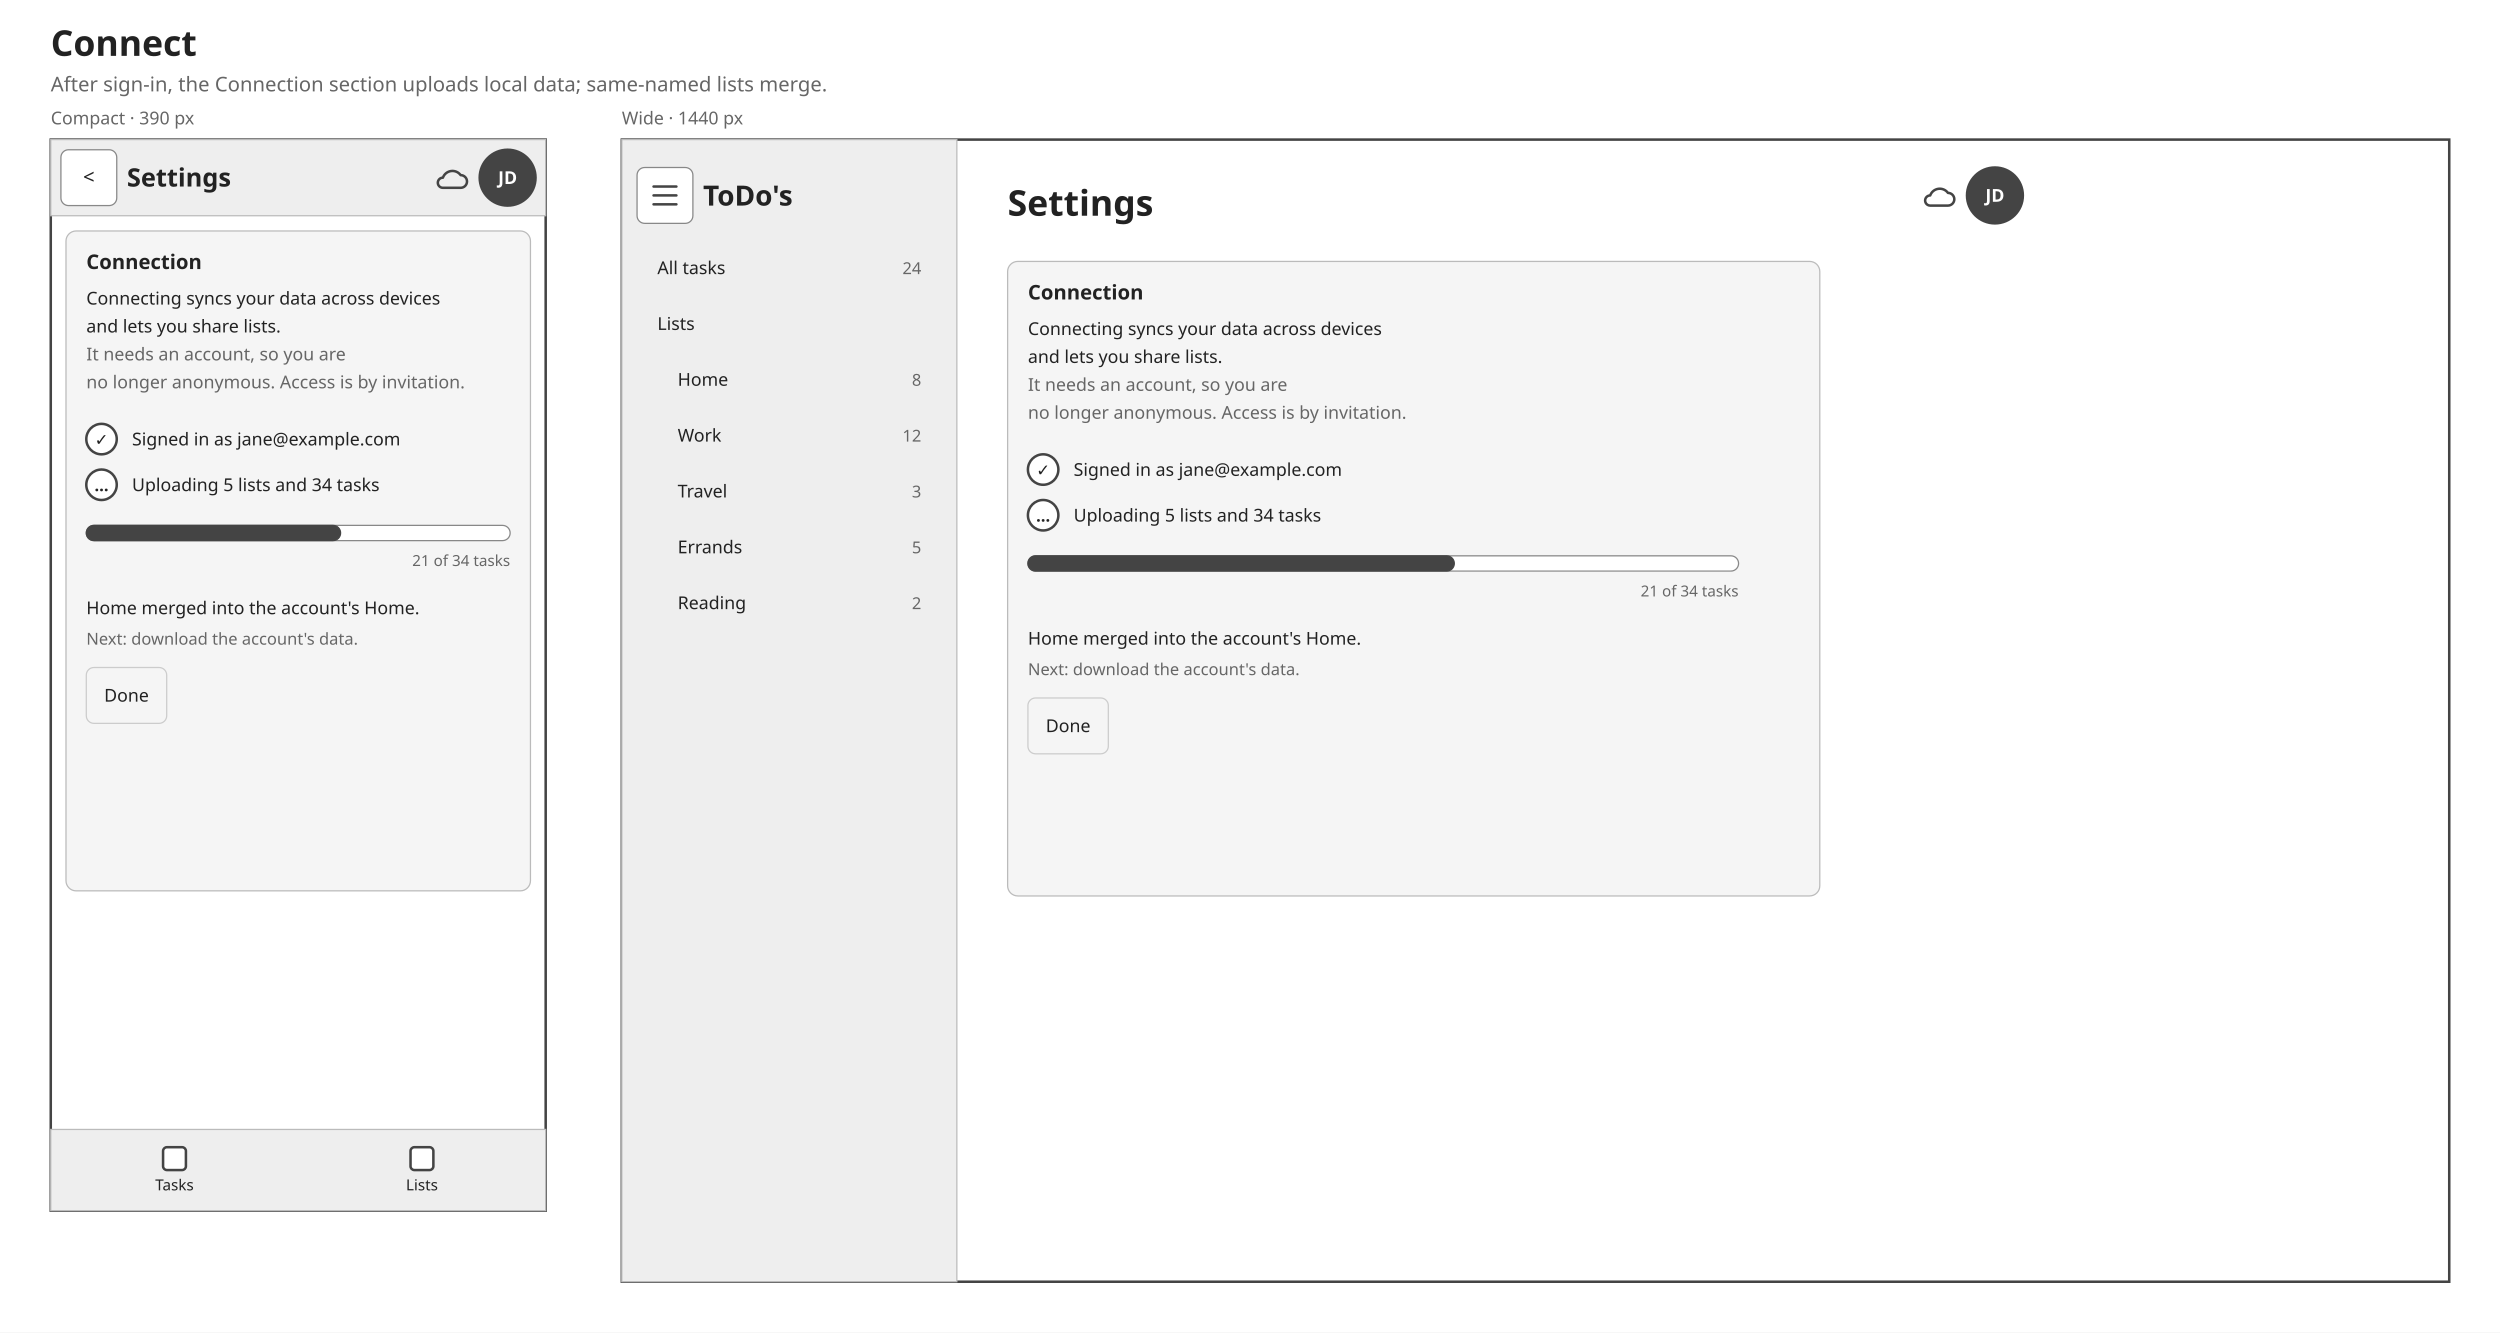
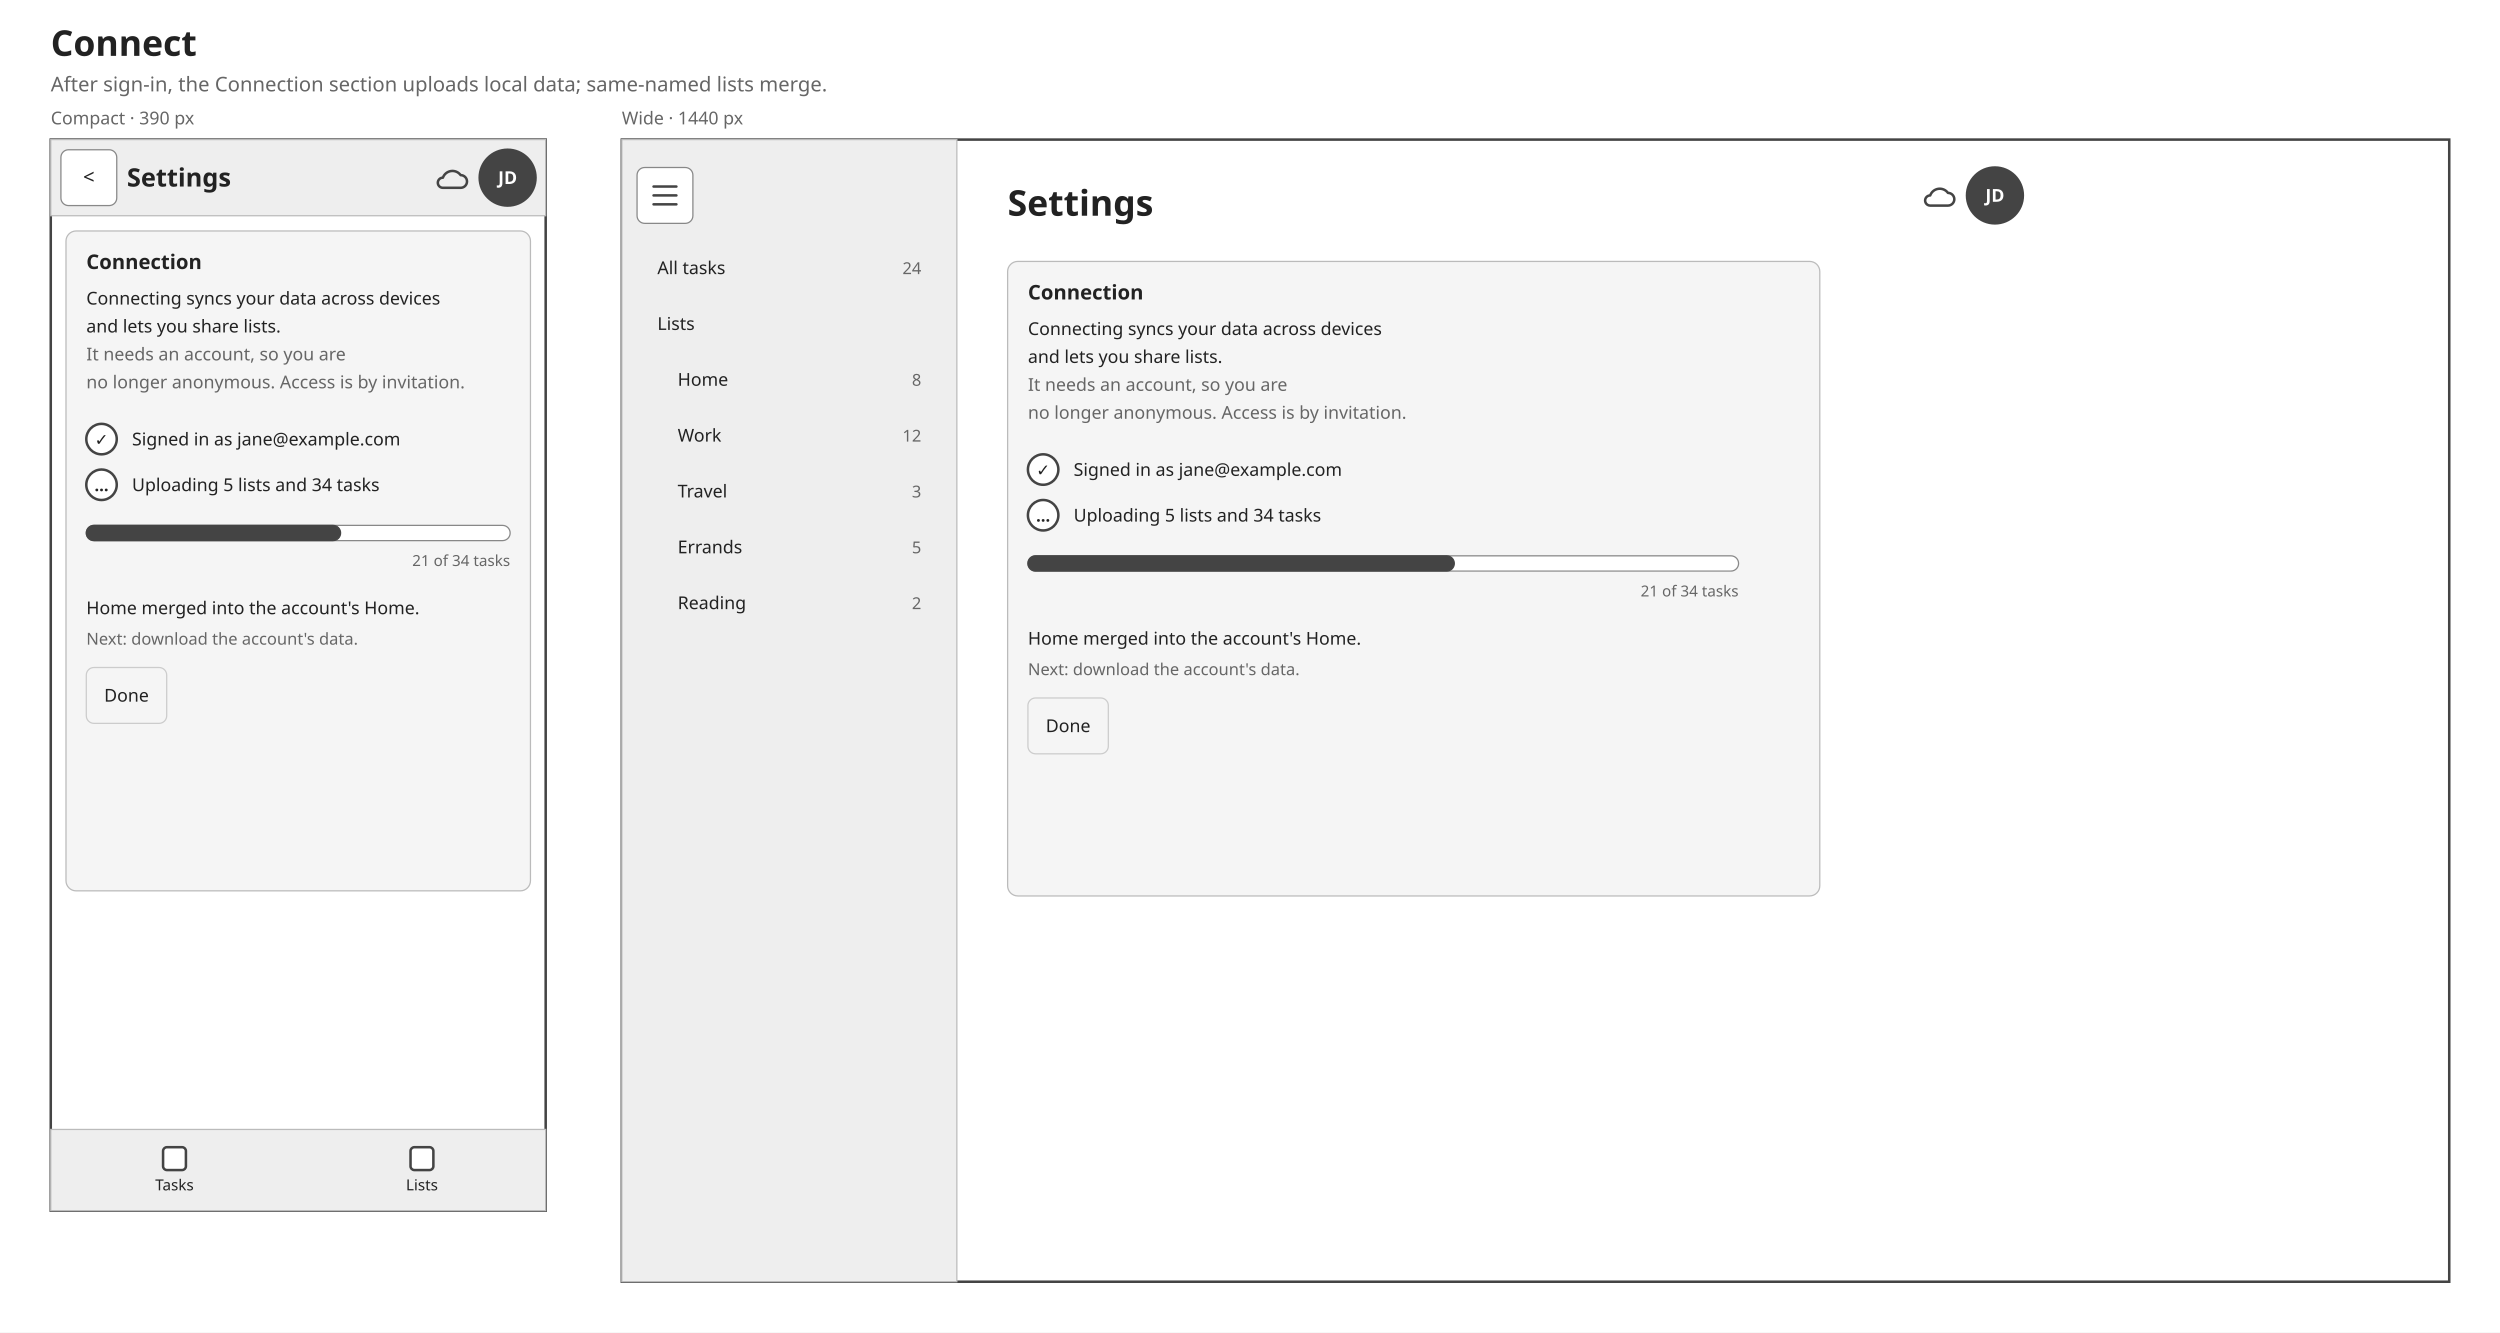
<svg xmlns="http://www.w3.org/2000/svg" width="1970" height="1050" viewBox="0 0 1970 1050">
  <style>
text { font-family: sans-serif; fill: #222222; }
.muted { fill: #666666; }
.on-primary { fill: #ffffff; }
.bold { font-weight: bold; }
rect.frame { fill: #ffffff; stroke: #444444; stroke-width: 2; }
.bar { fill: #eeeeee; stroke: #bbbbbb; }
.box { fill: #f5f5f5; stroke: #bbbbbb; }
.control { fill: #ffffff; stroke: #888888; }
.disabled { fill: #f5f5f5; stroke: #cccccc; }
.primary { fill: #444444; stroke: #444444; }
.selected { fill: #dddddd; stroke: #999999; }
.chip { fill: #eeeeee; stroke: #cccccc; }
.signal { fill: #ffffff; stroke: #222222; stroke-width: 2; }
.scrim { fill: #888888; fill-opacity: 0.5; }
.rule { stroke: #cccccc; }
.drop { stroke: #222222; stroke-width: 3; }
.icon { fill: #ffffff; stroke: #444444; stroke-width: 2; }
.icon-fill { fill: #444444; stroke: #444444; stroke-width: 2; }
.icon-mark { fill: none; stroke: #ffffff; stroke-width: 2; }
.icon-line { stroke: #444444; stroke-width: 2; }
.icon-line-open { fill: none; stroke: #444444; stroke-width: 2; stroke-linecap: round; stroke-linejoin: round; }
.tooltip { fill: #222222; stroke: #222222; }
  </style>
  <rect x="0" y="0" width="1970" height="1050" fill="#ffffff" />
  <text x="40" y="44" font-size="28" class="bold">Connect</text>
  <text x="40" y="72" font-size="16" class="muted">After sign-in, the Connection section uploads local data; same-named lists merge.</text>
  <text x="40" y="98" font-size="14" class="muted">Compact · 390 px</text>
  <text x="490" y="98" font-size="14" class="muted">Wide · 1440 px</text>
  <g class="frame" data-width="390" data-height="844" transform="translate(40 110)">
    <rect x="0" y="0" width="390" height="844" rx="0" class="frame" />
    <rect x="0" y="0" width="390" height="60" rx="0" class="bar" />
    <rect x="8" y="8" width="44" height="44" rx="6" class="control" />
    <text x="30" y="35" font-size="16" text-anchor="middle">&lt;</text>
    <circle cx="360" cy="30" r="22" class="icon-fill" />
    <text x="360" y="35" font-size="14" class="on-primary bold" text-anchor="middle">JD</text>
    <path d="M 309 38 H 323 A 5 5 0 0 0 323 28 A 8 8 0 0 0 309 30 A 4 4 0 0 0 309 38 Z" class="icon-line-open" />
    <text x="60" y="37" font-size="20" class="bold">Settings</text>
    <rect x="12" y="72" width="366" height="520" rx="8" class="box" />
    <text x="28" y="102" font-size="16" class="bold">Connection</text>
    <text x="28" y="130" font-size="14">Connecting syncs your data across devices</text>
    <text x="28" y="152" font-size="14">and lets you share lists.</text>
    <text x="28" y="174" font-size="14" class="muted">It needs an account, so you are</text>
    <text x="28" y="196" font-size="14" class="muted">no longer anonymous. Access is by invitation.</text>
    <circle cx="40" cy="236" r="12" class="icon" />
    <text x="40" y="241" font-size="13" class="bold" text-anchor="middle">✓</text>
    <text x="64" y="241" font-size="14">Signed in as jane@example.com</text>
    <circle cx="40" cy="272" r="12" class="icon" />
    <text x="40" y="277" font-size="13" class="bold" text-anchor="middle">…</text>
    <text x="64" y="277" font-size="14">Uploading 5 lists and 34 tasks</text>
    <rect x="28" y="304" width="334" height="12" rx="6" class="control" />
    <rect x="28" y="304" width="200.4" height="12" rx="6" class="primary" />
    <text x="362" y="336" font-size="12" class="muted" text-anchor="end">21 of 34 tasks</text>
    <text x="28" y="374" font-size="14">Home merged into the account's Home.</text>
    <text x="28" y="398" font-size="13" class="muted">Next: download the account's data.</text>
    <rect x="28" y="416" width="63.36" height="44" rx="6" class="disabled" />
    <text x="59.68" y="442.9" font-size="14" text-anchor="middle">Done</text>
    <rect x="0" y="780" width="390" height="64" rx="0" class="bar" />
    <rect x="88.5" y="794" width="18" height="18" rx="3" class="icon" />
    <text x="97.5" y="828" font-size="12" text-anchor="middle">Tasks</text>
    <rect x="283.5" y="794" width="18" height="18" rx="3" class="icon" />
    <text x="292.5" y="828" font-size="12" text-anchor="middle">Lists</text>
  </g>
  <g class="frame" data-width="1440" data-height="900" transform="translate(490 110)">
    <rect x="0" y="0" width="1440" height="900" rx="0" class="frame" />
    <rect x="0" y="0" width="264" height="900" rx="0" class="bar" />
    <rect x="12" y="22" width="44" height="44" rx="6" class="control" />
    <path d="M 25 37 H 43" class="icon-line-open" />
    <path d="M 25 44 H 43" class="icon-line-open" />
    <path d="M 25 51 H 43" class="icon-line-open" />
-     <text x="64" y="52" font-size="22" class="bold">ToDo's</text>
    <text x="28" y="106" font-size="14">All tasks</text>
    <text x="236" y="106" font-size="13" class="muted" text-anchor="end">24</text>
    <text x="28" y="150" font-size="14">Lists</text>
    <text x="44" y="194" font-size="14">Home</text>
    <text x="236" y="194" font-size="13" class="muted" text-anchor="end">8</text>
    <text x="44" y="238" font-size="14">Work</text>
    <text x="236" y="238" font-size="13" class="muted" text-anchor="end">12</text>
    <text x="44" y="282" font-size="14">Travel</text>
    <text x="236" y="282" font-size="13" class="muted" text-anchor="end">3</text>
    <text x="44" y="326" font-size="14">Errands</text>
    <text x="236" y="326" font-size="13" class="muted" text-anchor="end">5</text>
    <text x="44" y="370" font-size="14">Reading</text>
    <text x="236" y="370" font-size="13" class="muted" text-anchor="end">2</text>
    <circle cx="1082" cy="44" r="22" class="icon-fill" />
    <text x="1082" y="49" font-size="14" class="on-primary bold" text-anchor="middle">JD</text>
    <path d="M 1031 52 H 1045 A 5 5 0 0 0 1045 42 A 8 8 0 0 0 1031 44 A 4 4 0 0 0 1031 52 Z" class="icon-line-open" />
    <text x="304" y="60" font-size="28" class="bold">Settings</text>
    <rect x="304" y="96" width="640" height="500" rx="8" class="box" />
    <text x="320" y="126" font-size="16" class="bold">Connection</text>
    <text x="320" y="154" font-size="14">Connecting syncs your data across devices</text>
    <text x="320" y="176" font-size="14">and lets you share lists.</text>
    <text x="320" y="198" font-size="14" class="muted">It needs an account, so you are</text>
    <text x="320" y="220" font-size="14" class="muted">no longer anonymous. Access is by invitation.</text>
    <circle cx="332" cy="260" r="12" class="icon" />
    <text x="332" y="265" font-size="13" class="bold" text-anchor="middle">✓</text>
    <text x="356" y="265" font-size="14">Signed in as jane@example.com</text>
    <circle cx="332" cy="296" r="12" class="icon" />
    <text x="332" y="301" font-size="13" class="bold" text-anchor="middle">…</text>
    <text x="356" y="301" font-size="14">Uploading 5 lists and 34 tasks</text>
    <rect x="320" y="328" width="560" height="12" rx="6" class="control" />
    <rect x="320" y="328" width="336" height="12" rx="6" class="primary" />
    <text x="880" y="360" font-size="12" class="muted" text-anchor="end">21 of 34 tasks</text>
    <text x="320" y="398" font-size="14">Home merged into the account's Home.</text>
    <text x="320" y="422" font-size="13" class="muted">Next: download the account's data.</text>
    <rect x="320" y="440" width="63.36" height="44" rx="6" class="disabled" />
    <text x="351.68" y="466.9" font-size="14" text-anchor="middle">Done</text>
  </g>
</svg>
